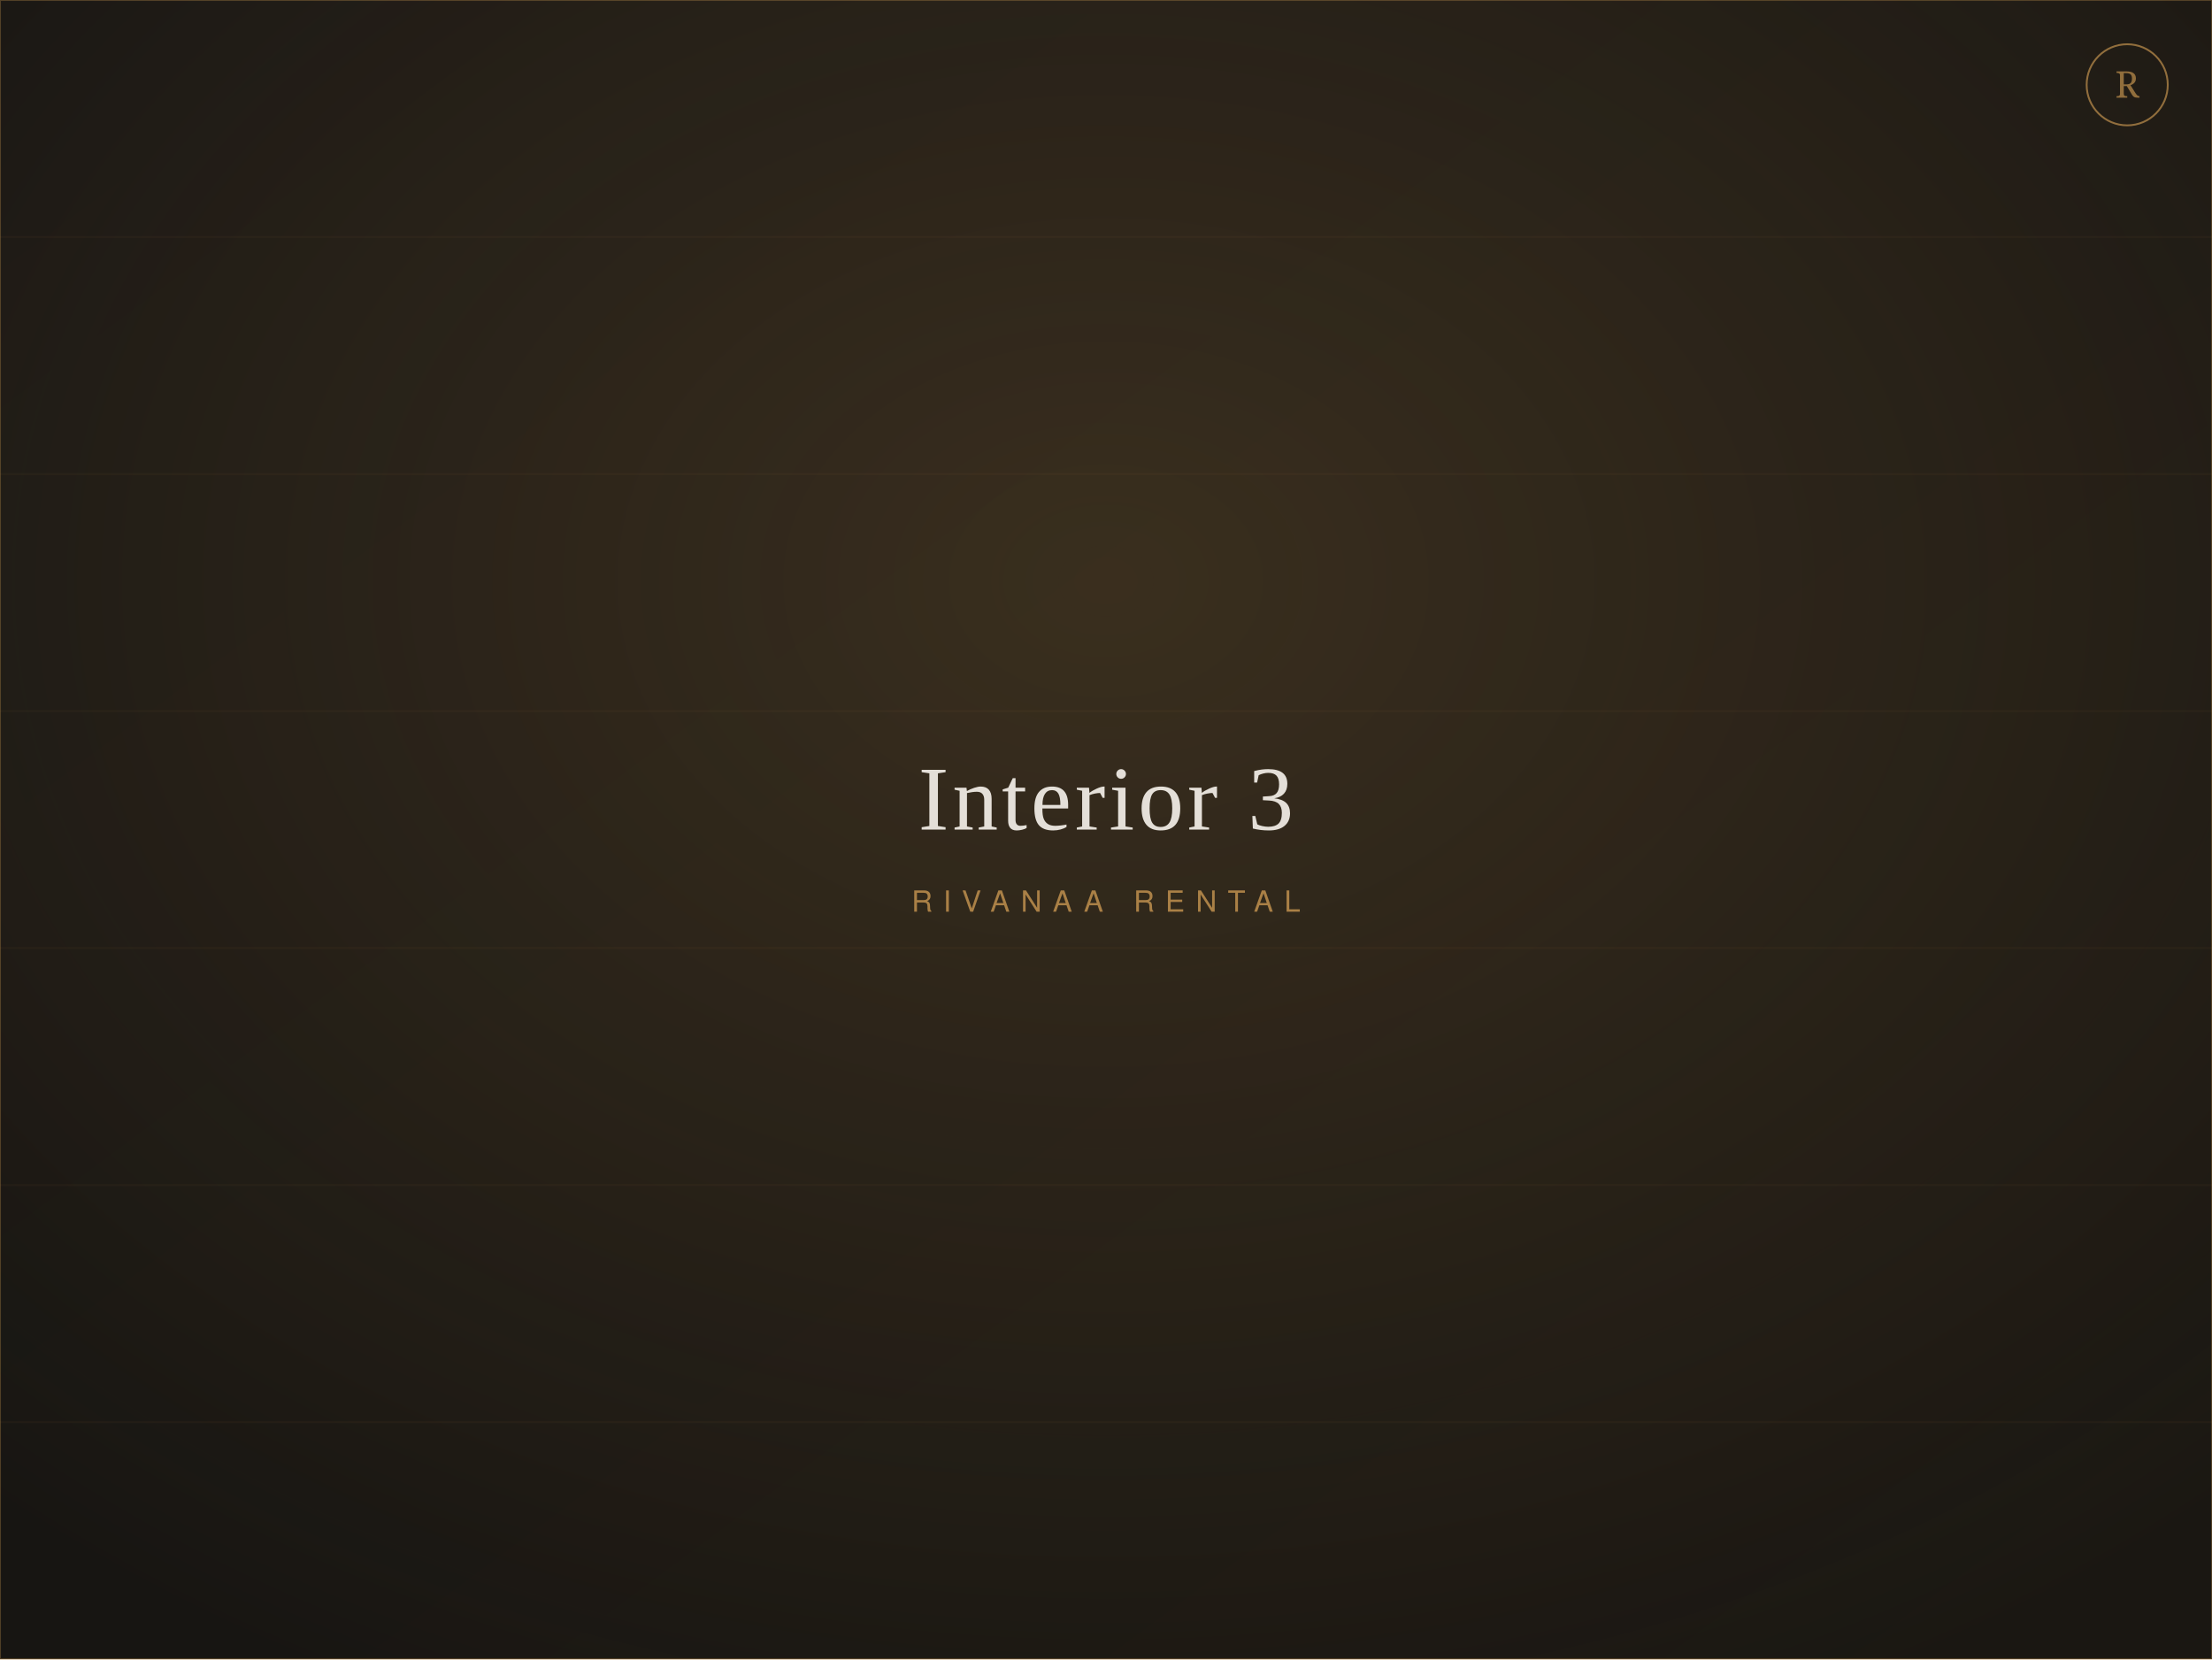
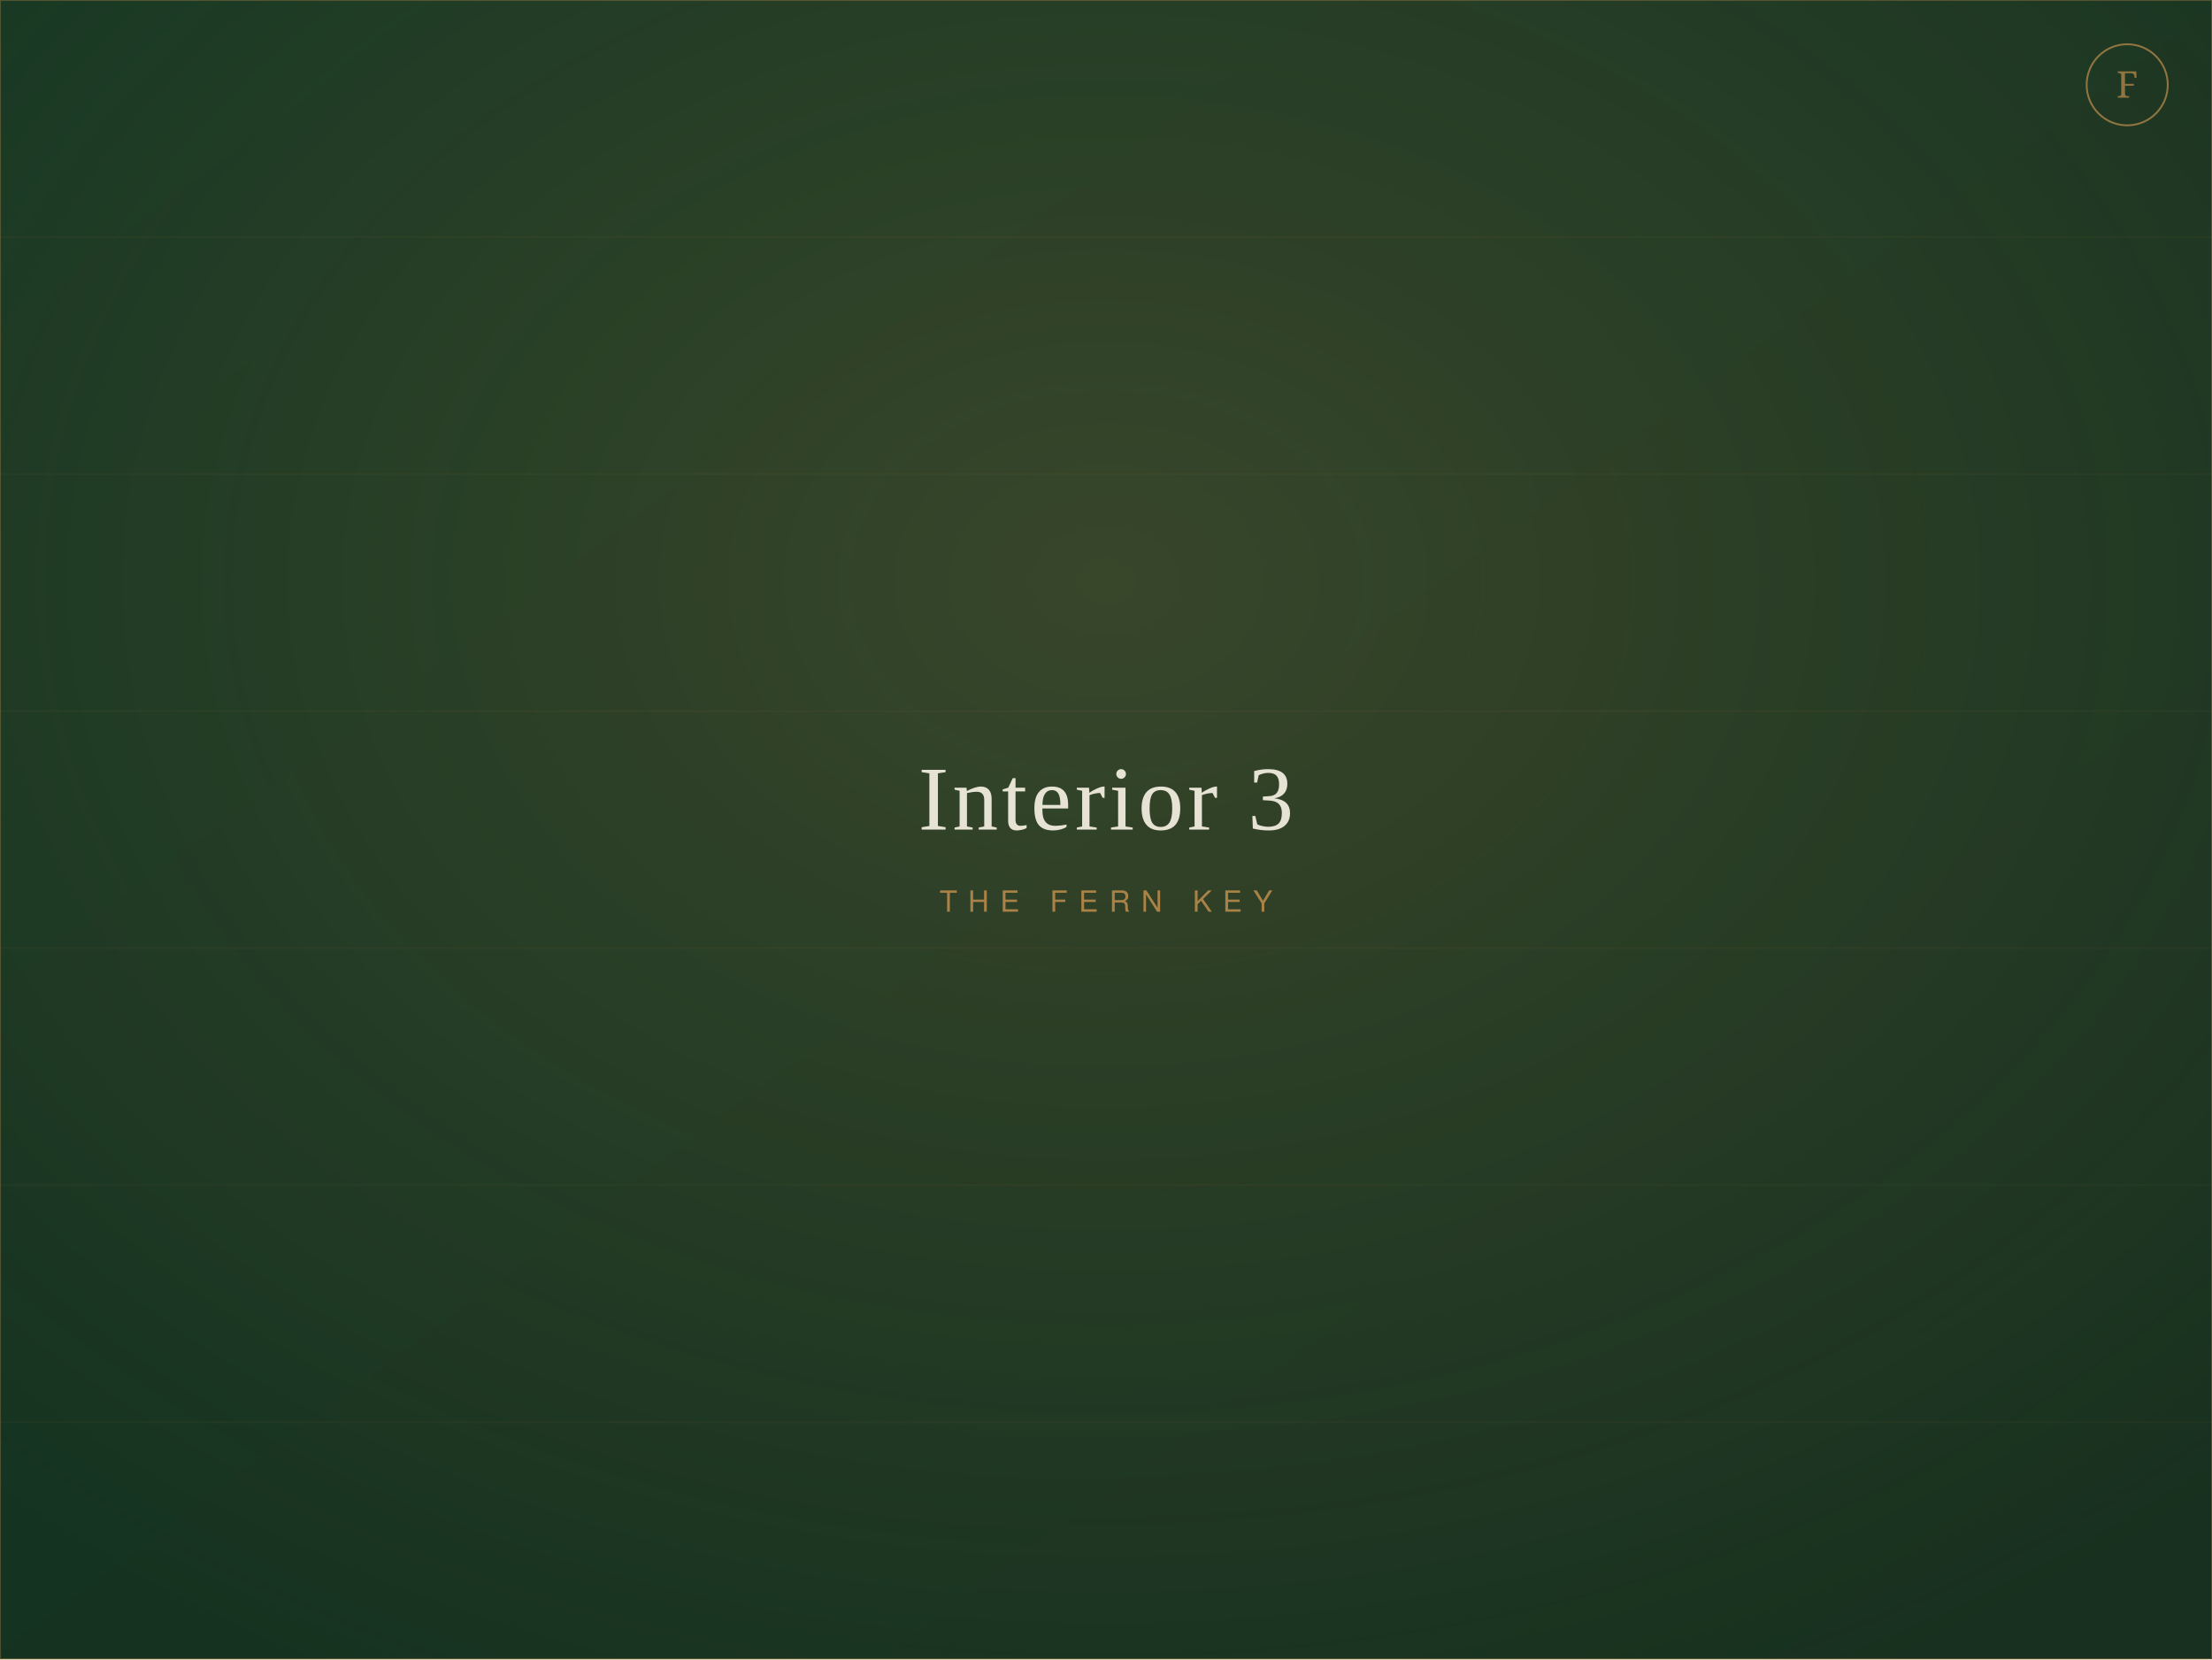
<svg xmlns="http://www.w3.org/2000/svg" width="1200" height="900" viewBox="0 0 1200 900">
  <defs>
    <linearGradient id="grad-interior-3" x1="0%" y1="0%" x2="100%" y2="100%">
-       <stop offset="0%" stop-color="#141312" />
-       <stop offset="100%" stop-color="#1a1712" />
+       <stop offset="0%" stop-color="#123522" />
+       <stop offset="100%" stop-color="#17301f" />
    </linearGradient>
    <radialGradient id="glow-interior-3" cx="50%" cy="35%" r="75%">
      <stop offset="0%" stop-color="#b78a4a" stop-opacity="0.22" />
      <stop offset="100%" stop-color="#b78a4a" stop-opacity="0" />
    </radialGradient>
  </defs>
  <rect width="1200" height="900" fill="url(#grad-interior-3)" />
  <rect width="1200" height="900" fill="url(#glow-interior-3)" />
  <line x1="0" y1="128.571" x2="1200" y2="128.571" stroke="#b78a4a" stroke-opacity="0.05" stroke-width="1" />
  <line x1="0" y1="257.143" x2="1200" y2="257.143" stroke="#b78a4a" stroke-opacity="0.05" stroke-width="1" />
  <line x1="0" y1="385.714" x2="1200" y2="385.714" stroke="#b78a4a" stroke-opacity="0.05" stroke-width="1" />
  <line x1="0" y1="514.286" x2="1200" y2="514.286" stroke="#b78a4a" stroke-opacity="0.05" stroke-width="1" />
  <line x1="0" y1="642.857" x2="1200" y2="642.857" stroke="#b78a4a" stroke-opacity="0.05" stroke-width="1" />
  <line x1="0" y1="771.429" x2="1200" y2="771.429" stroke="#b78a4a" stroke-opacity="0.05" stroke-width="1" />
  <rect x="0" y="0" width="1200" height="900" fill="none" stroke="#b78a4a" stroke-opacity="0.35" stroke-width="1" />
  <g opacity="0.9" font-family="Georgia, 'Times New Roman', serif" text-anchor="middle">
-     <text x="600" y="450" fill="#f7f3ec" font-size="49.5" letter-spacing="2">Interior 3</text>
-     <text x="600" y="494.55" fill="#b78a4a" font-family="Helvetica, Arial, sans-serif" font-size="15.84" letter-spacing="6">RIVANAA RENTAL</text>
+     <text x="600" y="450" fill="#faf4e7" font-size="49.5" letter-spacing="2">Interior 3</text>
+     <text x="600" y="494.55" fill="#b78a4a" font-family="Helvetica, Arial, sans-serif" font-size="15.84" letter-spacing="6">THE FERN KEY</text>
  </g>
  <g opacity="0.75">
    <circle cx="1154" cy="46" r="22" fill="none" stroke="#b78a4a" stroke-width="1" />
-     <text x="1154" y="53" fill="#b78a4a" font-family="Georgia, serif" font-size="20" text-anchor="middle">R</text>
+     <text x="1154" y="53" fill="#b78a4a" font-family="Georgia, serif" font-size="20" text-anchor="middle">F</text>
  </g>
</svg>
